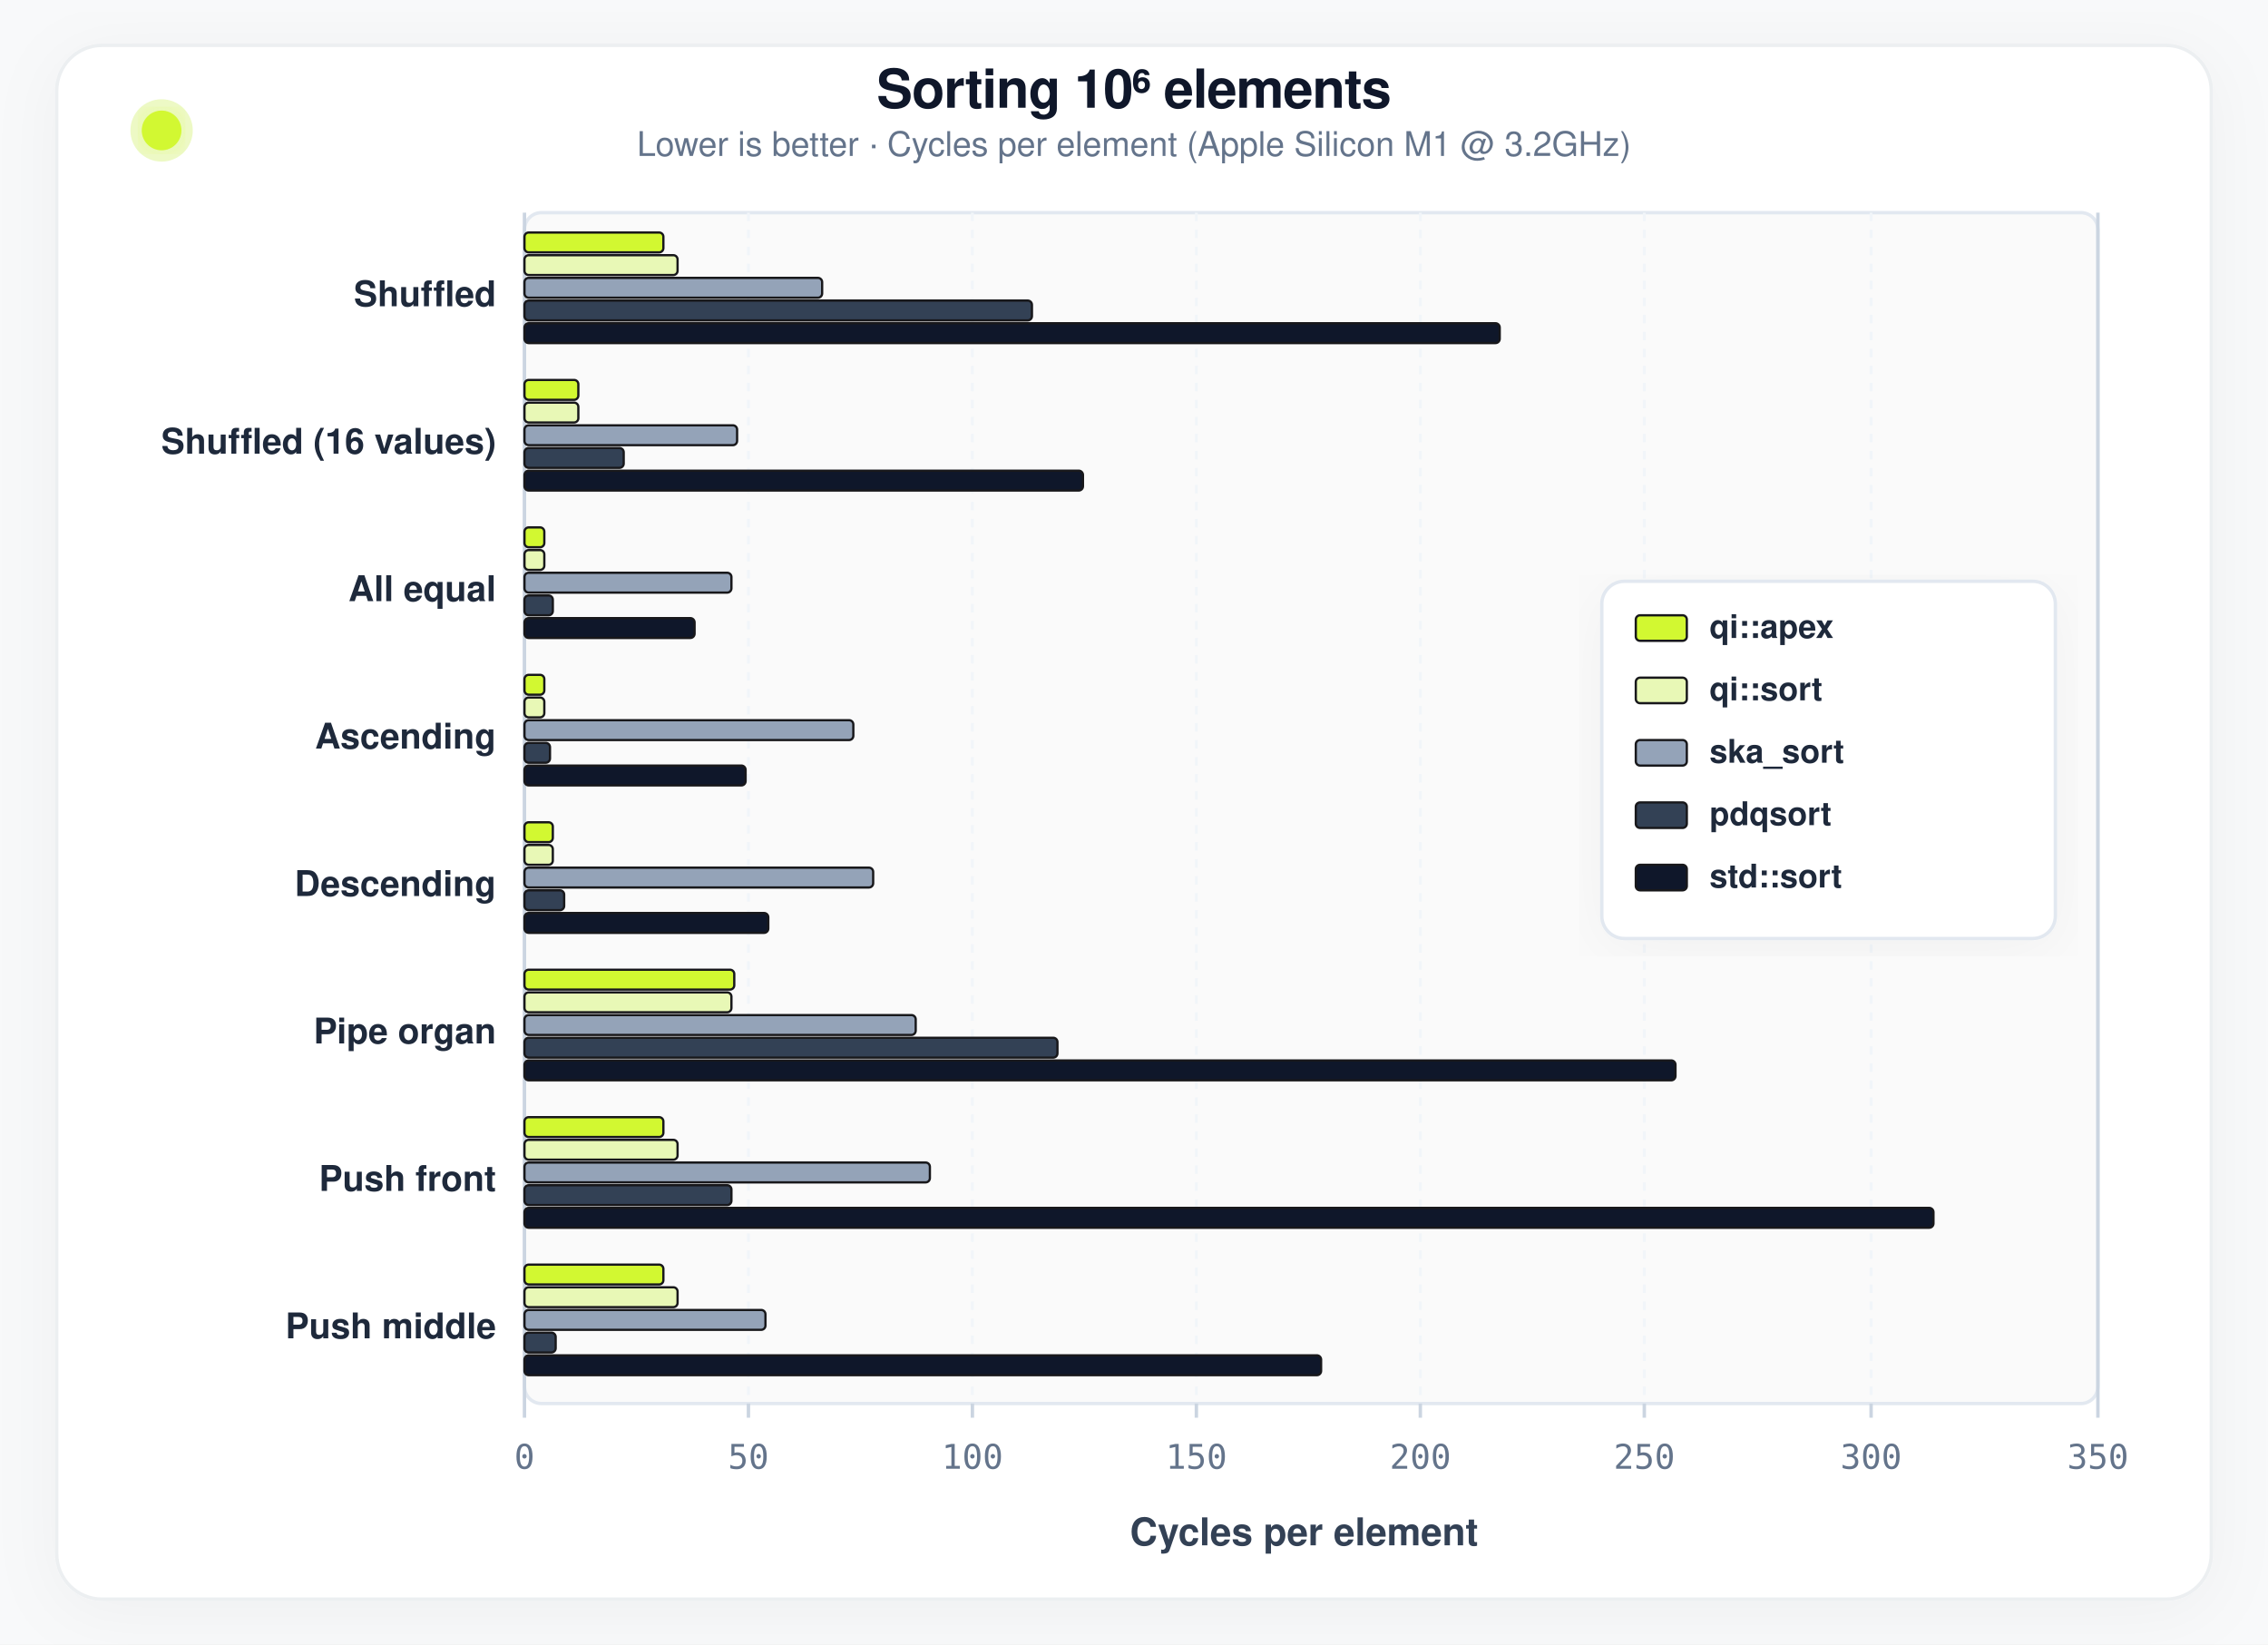
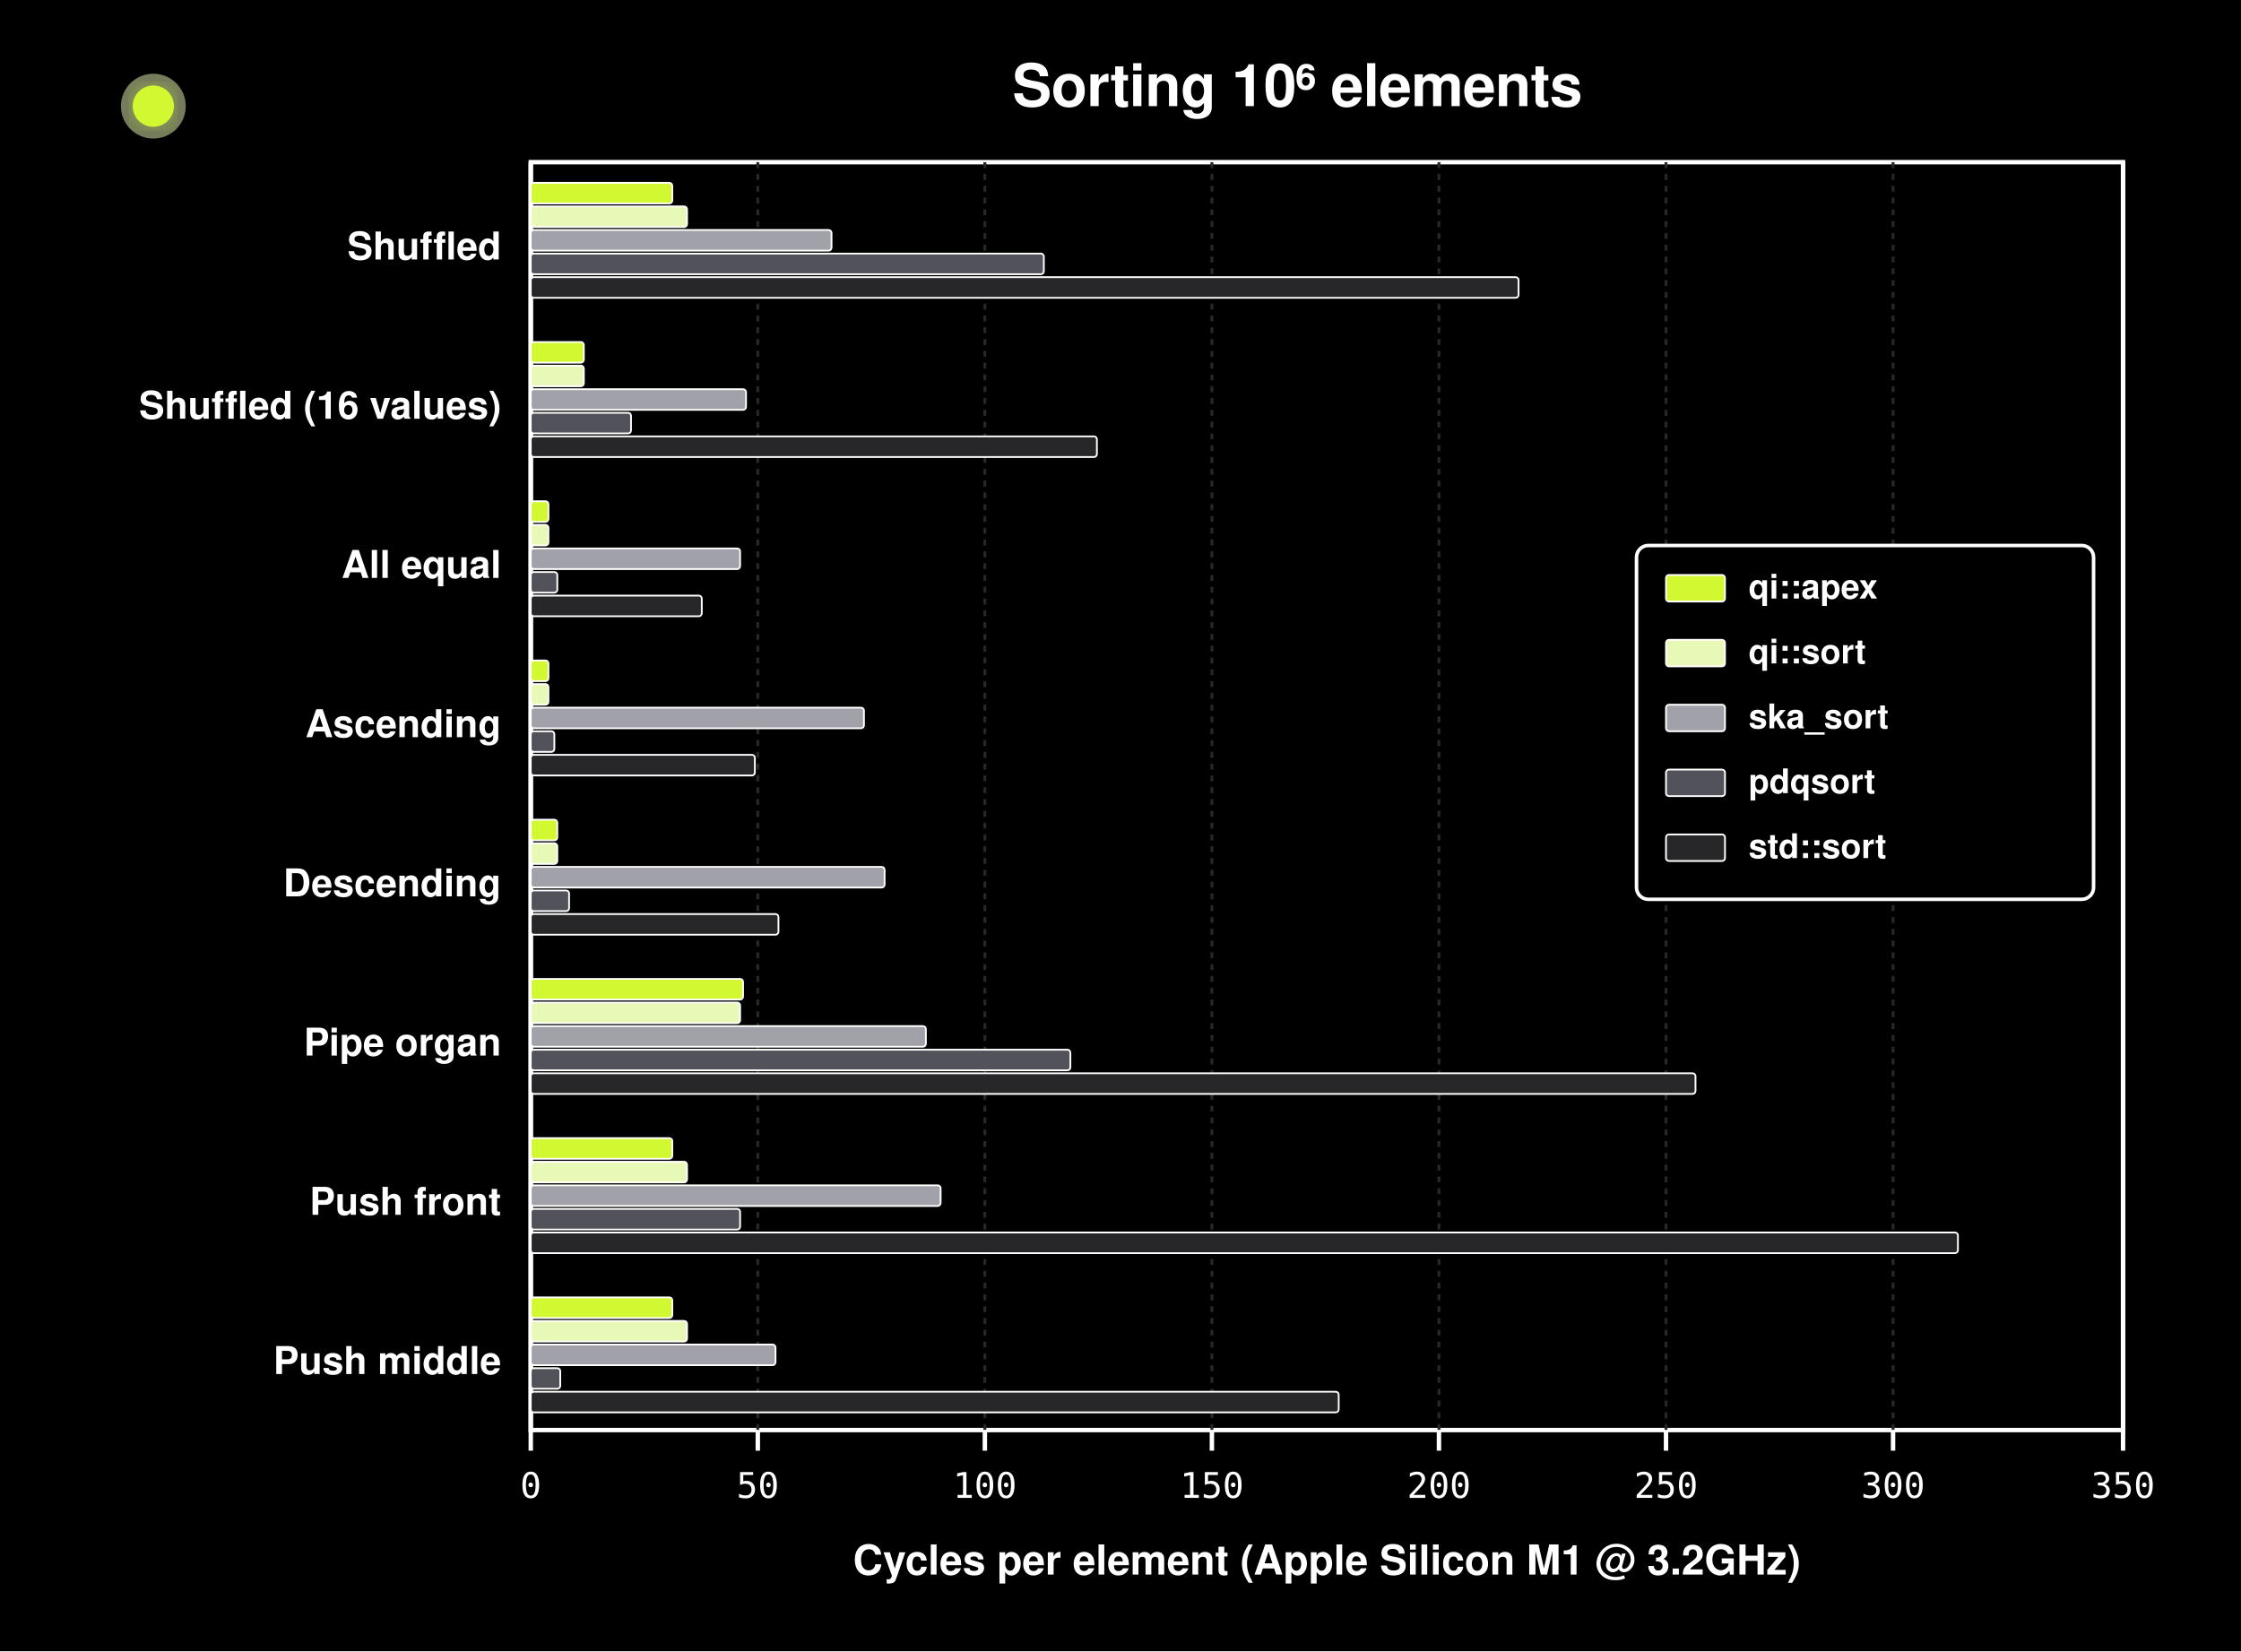
- <svg xmlns="http://www.w3.org/2000/svg" viewBox="0 0 800 580" width="100%" height="100%">
+ <svg xmlns="http://www.w3.org/2000/svg" viewBox="0 0 760 560" width="100%" height="100%">
  <defs>
-     <filter id="cardShadow" x="-5%" y="-5%" width="110%" height="110%">
-       <feDropShadow dx="0" dy="4" stdDeviation="12" flood-color="#000000" flood-opacity="0.04" />
-     </filter>
-     <filter id="limeGlow" x="-10%" y="-10%" width="120%" height="120%">
-       <feDropShadow dx="0" dy="0" stdDeviation="3" flood-color="#D2F831" flood-opacity="0.3" />
+     <filter id="neonGlow" x="-10%" y="-10%" width="120%" height="120%">
+       <feDropShadow dx="0" dy="0" stdDeviation="3" flood-color="#D2F831" flood-opacity="0.4" />
    </filter>
    <style>
-       .canvas-bg { fill: #F8F9FA; }
-       .card-bg { fill: #FFFFFF; stroke: #ECEFF1; stroke-width: 1.2; }
-       .chart-box { fill: #FAFAFA; stroke: #E2E8F0; stroke-width: 1.2; }
-       .title { font-family: -apple-system, BlinkMacSystemFont, "Segoe UI", Helvetica, Arial, sans-serif; font-size: 19px; font-weight: 700; fill: #0F172A; text-anchor: middle; letter-spacing: -0.3px; }
-       .subtitle { font-family: -apple-system, BlinkMacSystemFont, "Segoe UI", Helvetica, Arial, sans-serif; font-size: 12px; fill: #64748B; text-anchor: middle; }
-       .axis-title { font-family: -apple-system, BlinkMacSystemFont, "Segoe UI", Helvetica, Arial, sans-serif; font-size: 13.5px; fill: #334155; font-weight: 600; text-anchor: middle; }
-       .y-label { font-family: -apple-system, BlinkMacSystemFont, "Segoe UI", Helvetica, Arial, sans-serif; font-size: 12.5px; fill: #1E293B; font-weight: 600; text-anchor: end; }
-       .x-label { font-family: "SF Mono", Monaco, Menlo, Consolas, monospace; font-size: 12px; fill: #64748B; text-anchor: middle; }
-       .tick { stroke: #CBD5E1; stroke-width: 1.2; }
-       .grid { stroke: #F1F5F9; stroke-dasharray: 3,3; stroke-width: 1; }
-       .legend-box { fill: #FFFFFF; stroke: #E2E8F0; stroke-width: 1.2; rx: 8px; }
-       .legend-text { font-family: -apple-system, BlinkMacSystemFont, "Segoe UI", Helvetica, Arial, sans-serif; font-size: 11.5px; fill: #1E293B; font-weight: 600; }
-       .bar-apex { fill: #D2F831; stroke: #18181B; stroke-width: 0.8; }
-       .bar-qisort { fill: #E8F8B6; stroke: #18181B; stroke-width: 0.8; }
-       .bar-ska { fill: #94A3B8; stroke: #18181B; stroke-width: 0.8; }
-       .bar-pdq { fill: #334155; stroke: #18181B; stroke-width: 0.8; }
-       .bar-std { fill: #0F172A; stroke: #18181B; stroke-width: 0.8; }
+       .bg { fill: #000000; }
+       .chart-box { fill: #000000; stroke: #FFFFFF; stroke-width: 1.5; }
+       .title { font-family: -apple-system, BlinkMacSystemFont, "Segoe UI", Helvetica, Arial, sans-serif; font-size: 20px; font-weight: 700; fill: #FFFFFF; text-anchor: middle; letter-spacing: -0.2px; }
+       .axis-title { font-family: -apple-system, BlinkMacSystemFont, "Segoe UI", Helvetica, Arial, sans-serif; font-size: 14px; fill: #FFFFFF; font-weight: 600; text-anchor: middle; }
+       .y-label { font-family: -apple-system, BlinkMacSystemFont, "Segoe UI", Helvetica, Arial, sans-serif; font-size: 13px; fill: #FFFFFF; font-weight: 600; text-anchor: end; }
+       .x-label { font-family: "SF Mono", Monaco, Menlo, Consolas, monospace; font-size: 12px; fill: #FFFFFF; text-anchor: middle; font-weight: 500; }
+       .tick { stroke: #FFFFFF; stroke-width: 1.5; }
+       .grid { stroke: #27272A; stroke-dasharray: 2,2; stroke-width: 1; }
+       .legend-box { fill: #000000; stroke: #FFFFFF; stroke-width: 1.2; }
+       .legend-text { font-family: -apple-system, BlinkMacSystemFont, "Segoe UI", Helvetica, Arial, sans-serif; font-size: 11.5px; fill: #FFFFFF; font-weight: 600; }
+       .bar-apex { fill: #D2F831; stroke: #FFFFFF; stroke-width: 0.6; }
+       .bar-qisort { fill: #E8F8B6; stroke: #FFFFFF; stroke-width: 0.6; }
+       .bar-ska { fill: #A1A1AA; stroke: #FFFFFF; stroke-width: 0.6; }
+       .bar-pdq { fill: #52525B; stroke: #FFFFFF; stroke-width: 0.6; }
+       .bar-std { fill: #27272A; stroke: #FFFFFF; stroke-width: 0.6; }
    </style>
  </defs>
-   <rect width="800" height="580" class="canvas-bg" />
-   <rect x="20" y="16" width="760" height="548" rx="16" class="card-bg" filter="url(#cardShadow)" />
-   <g transform="translate(45, 34)">
-     <circle cx="12" cy="12" r="11" fill="#E8F8B6" opacity="0.8" />
-     <circle cx="12" cy="12" r="7" fill="#D2F831" filter="url(#limeGlow)" />
+   <rect width="760" height="560" class="bg" />
+   <g transform="translate(40, 24)">
+     <circle cx="12" cy="12" r="11" fill="#E8F8B6" opacity="0.5" />
+     <circle cx="12" cy="12" r="7" fill="#D2F831" filter="url(#neonGlow)" />
  </g>
-   <text x="400" y="38" class="title">Sorting 10⁶ elements</text>
-   <text x="400" y="55" class="subtitle">Lower is better · Cycles per element (Apple Silicon M1 @ 3.2GHz)</text>
-   <rect x="185" y="75" width="555" height="420" rx="6" class="chart-box" />
-   <line x1="185" y1="75" x2="185" y2="500" class="tick" />
-   <text x="185" y="518" class="x-label">0</text>
-   <line x1="264" y1="75" x2="264" y2="495" class="grid" />
-   <line x1="264" y1="495" x2="264" y2="500" class="tick" />
-   <text x="264" y="518" class="x-label">50</text>
-   <line x1="343" y1="75" x2="343" y2="495" class="grid" />
-   <line x1="343" y1="495" x2="343" y2="500" class="tick" />
-   <text x="343" y="518" class="x-label">100</text>
-   <line x1="422" y1="75" x2="422" y2="495" class="grid" />
-   <line x1="422" y1="495" x2="422" y2="500" class="tick" />
-   <text x="422" y="518" class="x-label">150</text>
-   <line x1="501" y1="75" x2="501" y2="495" class="grid" />
-   <line x1="501" y1="495" x2="501" y2="500" class="tick" />
-   <text x="501" y="518" class="x-label">200</text>
-   <line x1="580" y1="75" x2="580" y2="495" class="grid" />
-   <line x1="580" y1="495" x2="580" y2="500" class="tick" />
-   <text x="580" y="518" class="x-label">250</text>
-   <line x1="660" y1="75" x2="660" y2="495" class="grid" />
-   <line x1="660" y1="495" x2="660" y2="500" class="tick" />
-   <text x="660" y="518" class="x-label">300</text>
-   <line x1="740" y1="75" x2="740" y2="500" class="tick" />
-   <text x="740" y="518" class="x-label">350</text>
-   <text x="460" y="545" class="axis-title">Cycles per element</text>
-   <text x="175" y="108" class="y-label">Shuffled</text>
-   <rect x="185" y="82" width="49" height="7" rx="1.5" class="bar-apex" />
-   <rect x="185" y="90" width="54" height="7" rx="1.5" class="bar-qisort" />
-   <rect x="185" y="98" width="105" height="7" rx="1.5" class="bar-ska" />
-   <rect x="185" y="106" width="179" height="7" rx="1.5" class="bar-pdq" />
-   <rect x="185" y="114" width="344" height="7" rx="1.5" class="bar-std" />
-   <text x="175" y="160" class="y-label">Shuffled (16 values)</text>
-   <rect x="185" y="134" width="19" height="7" rx="1.5" class="bar-apex" />
-   <rect x="185" y="142" width="19" height="7" rx="1.5" class="bar-qisort" />
-   <rect x="185" y="150" width="75" height="7" rx="1.5" class="bar-ska" />
-   <rect x="185" y="158" width="35" height="7" rx="1.5" class="bar-pdq" />
-   <rect x="185" y="166" width="197" height="7" rx="1.5" class="bar-std" />
-   <text x="175" y="212" class="y-label">All equal</text>
-   <rect x="185" y="186" width="7" height="7" rx="1.5" class="bar-apex" />
-   <rect x="185" y="194" width="7" height="7" rx="1.5" class="bar-qisort" />
-   <rect x="185" y="202" width="73" height="7" rx="1.5" class="bar-ska" />
-   <rect x="185" y="210" width="10" height="7" rx="1.5" class="bar-pdq" />
-   <rect x="185" y="218" width="60" height="7" rx="1.5" class="bar-std" />
-   <text x="175" y="264" class="y-label">Ascending</text>
-   <rect x="185" y="238" width="7" height="7" rx="1.5" class="bar-apex" />
-   <rect x="185" y="246" width="7" height="7" rx="1.5" class="bar-qisort" />
-   <rect x="185" y="254" width="116" height="7" rx="1.5" class="bar-ska" />
-   <rect x="185" y="262" width="9" height="7" rx="1.5" class="bar-pdq" />
-   <rect x="185" y="270" width="78" height="7" rx="1.5" class="bar-std" />
-   <text x="175" y="316" class="y-label">Descending</text>
-   <rect x="185" y="290" width="10" height="7" rx="1.5" class="bar-apex" />
-   <rect x="185" y="298" width="10" height="7" rx="1.5" class="bar-qisort" />
-   <rect x="185" y="306" width="123" height="7" rx="1.5" class="bar-ska" />
-   <rect x="185" y="314" width="14" height="7" rx="1.5" class="bar-pdq" />
-   <rect x="185" y="322" width="86" height="7" rx="1.5" class="bar-std" />
-   <text x="175" y="368" class="y-label">Pipe organ</text>
-   <rect x="185" y="342" width="74" height="7" rx="1.5" class="bar-apex" />
-   <rect x="185" y="350" width="73" height="7" rx="1.5" class="bar-qisort" />
-   <rect x="185" y="358" width="138" height="7" rx="1.5" class="bar-ska" />
-   <rect x="185" y="366" width="188" height="7" rx="1.5" class="bar-pdq" />
-   <rect x="185" y="374" width="406" height="7" rx="1.5" class="bar-std" />
-   <text x="175" y="420" class="y-label">Push front</text>
-   <rect x="185" y="394" width="49" height="7" rx="1.5" class="bar-apex" />
-   <rect x="185" y="402" width="54" height="7" rx="1.5" class="bar-qisort" />
-   <rect x="185" y="410" width="143" height="7" rx="1.5" class="bar-ska" />
-   <rect x="185" y="418" width="73" height="7" rx="1.5" class="bar-pdq" />
-   <rect x="185" y="426" width="497" height="7" rx="1.5" class="bar-std" />
-   <text x="175" y="472" class="y-label">Push middle</text>
-   <rect x="185" y="446" width="49" height="7" rx="1.5" class="bar-apex" />
-   <rect x="185" y="454" width="54" height="7" rx="1.5" class="bar-qisort" />
-   <rect x="185" y="462" width="85" height="7" rx="1.5" class="bar-ska" />
-   <rect x="185" y="470" width="11" height="7" rx="1.5" class="bar-pdq" />
-   <rect x="185" y="478" width="281" height="7" rx="1.5" class="bar-std" />
-   <g transform="translate(565, 205)">
-     <rect width="160" height="126" rx="8" class="legend-box" filter="url(#cardShadow)" />
-     <rect x="12" y="12" width="18" height="9" rx="1.5" class="bar-apex" />
-     <text x="38" y="20" class="legend-text">qi::apex</text>
-     <rect x="12" y="34" width="18" height="9" rx="1.5" class="bar-qisort" />
-     <text x="38" y="42" class="legend-text">qi::sort</text>
-     <rect x="12" y="56" width="18" height="9" rx="1.5" class="bar-ska" />
-     <text x="38" y="64" class="legend-text">ska_sort</text>
-     <rect x="12" y="78" width="18" height="9" rx="1.5" class="bar-pdq" />
-     <text x="38" y="86" class="legend-text">pdqsort</text>
-     <rect x="12" y="100" width="18" height="9" rx="1.5" class="bar-std" />
-     <text x="38" y="108" class="legend-text">std::sort</text>
+   <text x="440" y="36" class="title">Sorting 10⁶ elements</text>
+   <rect x="180" y="55" width="540" height="430" class="chart-box" />
+   <line x1="180" y1="55" x2="180" y2="492" class="tick" />
+   <text x="180" y="508" class="x-label">0</text>
+   <line x1="257" y1="55" x2="257" y2="485" class="grid" />
+   <line x1="257" y1="485" x2="257" y2="492" class="tick" />
+   <text x="257" y="508" class="x-label">50</text>
+   <line x1="334" y1="55" x2="334" y2="485" class="grid" />
+   <line x1="334" y1="485" x2="334" y2="492" class="tick" />
+   <text x="334" y="508" class="x-label">100</text>
+   <line x1="411" y1="55" x2="411" y2="485" class="grid" />
+   <line x1="411" y1="485" x2="411" y2="492" class="tick" />
+   <text x="411" y="508" class="x-label">150</text>
+   <line x1="488" y1="55" x2="488" y2="485" class="grid" />
+   <line x1="488" y1="485" x2="488" y2="492" class="tick" />
+   <text x="488" y="508" class="x-label">200</text>
+   <line x1="565" y1="55" x2="565" y2="485" class="grid" />
+   <line x1="565" y1="485" x2="565" y2="492" class="tick" />
+   <text x="565" y="508" class="x-label">250</text>
+   <line x1="642" y1="55" x2="642" y2="485" class="grid" />
+   <line x1="642" y1="485" x2="642" y2="492" class="tick" />
+   <text x="642" y="508" class="x-label">300</text>
+   <line x1="720" y1="55" x2="720" y2="492" class="tick" />
+   <text x="720" y="508" class="x-label">350</text>
+   <text x="450" y="534" class="axis-title">Cycles per element (Apple Silicon M1 @ 3.2GHz)</text>
+   <text x="170" y="88" class="y-label">Shuffled</text>
+   <rect x="180" y="62" width="48" height="7" rx="1" class="bar-apex" />
+   <rect x="180" y="70" width="53" height="7" rx="1" class="bar-qisort" />
+   <rect x="180" y="78" width="102" height="7" rx="1" class="bar-ska" />
+   <rect x="180" y="86" width="174" height="7" rx="1" class="bar-pdq" />
+   <rect x="180" y="94" width="335" height="7" rx="1" class="bar-std" />
+   <text x="170" y="142" class="y-label">Shuffled (16 values)</text>
+   <rect x="180" y="116" width="18" height="7" rx="1" class="bar-apex" />
+   <rect x="180" y="124" width="18" height="7" rx="1" class="bar-qisort" />
+   <rect x="180" y="132" width="73" height="7" rx="1" class="bar-ska" />
+   <rect x="180" y="140" width="34" height="7" rx="1" class="bar-pdq" />
+   <rect x="180" y="148" width="192" height="7" rx="1" class="bar-std" />
+   <text x="170" y="196" class="y-label">All equal</text>
+   <rect x="180" y="170" width="6" height="7" rx="1" class="bar-apex" />
+   <rect x="180" y="178" width="6" height="7" rx="1" class="bar-qisort" />
+   <rect x="180" y="186" width="71" height="7" rx="1" class="bar-ska" />
+   <rect x="180" y="194" width="9" height="7" rx="1" class="bar-pdq" />
+   <rect x="180" y="202" width="58" height="7" rx="1" class="bar-std" />
+   <text x="170" y="250" class="y-label">Ascending</text>
+   <rect x="180" y="224" width="6" height="7" rx="1" class="bar-apex" />
+   <rect x="180" y="232" width="6" height="7" rx="1" class="bar-qisort" />
+   <rect x="180" y="240" width="113" height="7" rx="1" class="bar-ska" />
+   <rect x="180" y="248" width="8" height="7" rx="1" class="bar-pdq" />
+   <rect x="180" y="256" width="76" height="7" rx="1" class="bar-std" />
+   <text x="170" y="304" class="y-label">Descending</text>
+   <rect x="180" y="278" width="9" height="7" rx="1" class="bar-apex" />
+   <rect x="180" y="286" width="9" height="7" rx="1" class="bar-qisort" />
+   <rect x="180" y="294" width="120" height="7" rx="1" class="bar-ska" />
+   <rect x="180" y="302" width="13" height="7" rx="1" class="bar-pdq" />
+   <rect x="180" y="310" width="84" height="7" rx="1" class="bar-std" />
+   <text x="170" y="358" class="y-label">Pipe organ</text>
+   <rect x="180" y="332" width="72" height="7" rx="1" class="bar-apex" />
+   <rect x="180" y="340" width="71" height="7" rx="1" class="bar-qisort" />
+   <rect x="180" y="348" width="134" height="7" rx="1" class="bar-ska" />
+   <rect x="180" y="356" width="183" height="7" rx="1" class="bar-pdq" />
+   <rect x="180" y="364" width="395" height="7" rx="1" class="bar-std" />
+   <text x="170" y="412" class="y-label">Push front</text>
+   <rect x="180" y="386" width="48" height="7" rx="1" class="bar-apex" />
+   <rect x="180" y="394" width="53" height="7" rx="1" class="bar-qisort" />
+   <rect x="180" y="402" width="139" height="7" rx="1" class="bar-ska" />
+   <rect x="180" y="410" width="71" height="7" rx="1" class="bar-pdq" />
+   <rect x="180" y="418" width="484" height="7" rx="1" class="bar-std" />
+   <text x="170" y="466" class="y-label">Push middle</text>
+   <rect x="180" y="440" width="48" height="7" rx="1" class="bar-apex" />
+   <rect x="180" y="448" width="53" height="7" rx="1" class="bar-qisort" />
+   <rect x="180" y="456" width="83" height="7" rx="1" class="bar-ska" />
+   <rect x="180" y="464" width="10" height="7" rx="1" class="bar-pdq" />
+   <rect x="180" y="472" width="274" height="7" rx="1" class="bar-std" />
+   <g transform="translate(555, 185)">
+     <rect width="155" height="120" rx="4" class="legend-box" />
+     <rect x="10" y="10" width="20" height="9" rx="1" class="bar-apex" />
+     <text x="38" y="18" class="legend-text">qi::apex</text>
+     <rect x="10" y="32" width="20" height="9" rx="1" class="bar-qisort" />
+     <text x="38" y="40" class="legend-text">qi::sort</text>
+     <rect x="10" y="54" width="20" height="9" rx="1" class="bar-ska" />
+     <text x="38" y="62" class="legend-text">ska_sort</text>
+     <rect x="10" y="76" width="20" height="9" rx="1" class="bar-pdq" />
+     <text x="38" y="84" class="legend-text">pdqsort</text>
+     <rect x="10" y="98" width="20" height="9" rx="1" class="bar-std" />
+     <text x="38" y="106" class="legend-text">std::sort</text>
  </g>
</svg>
